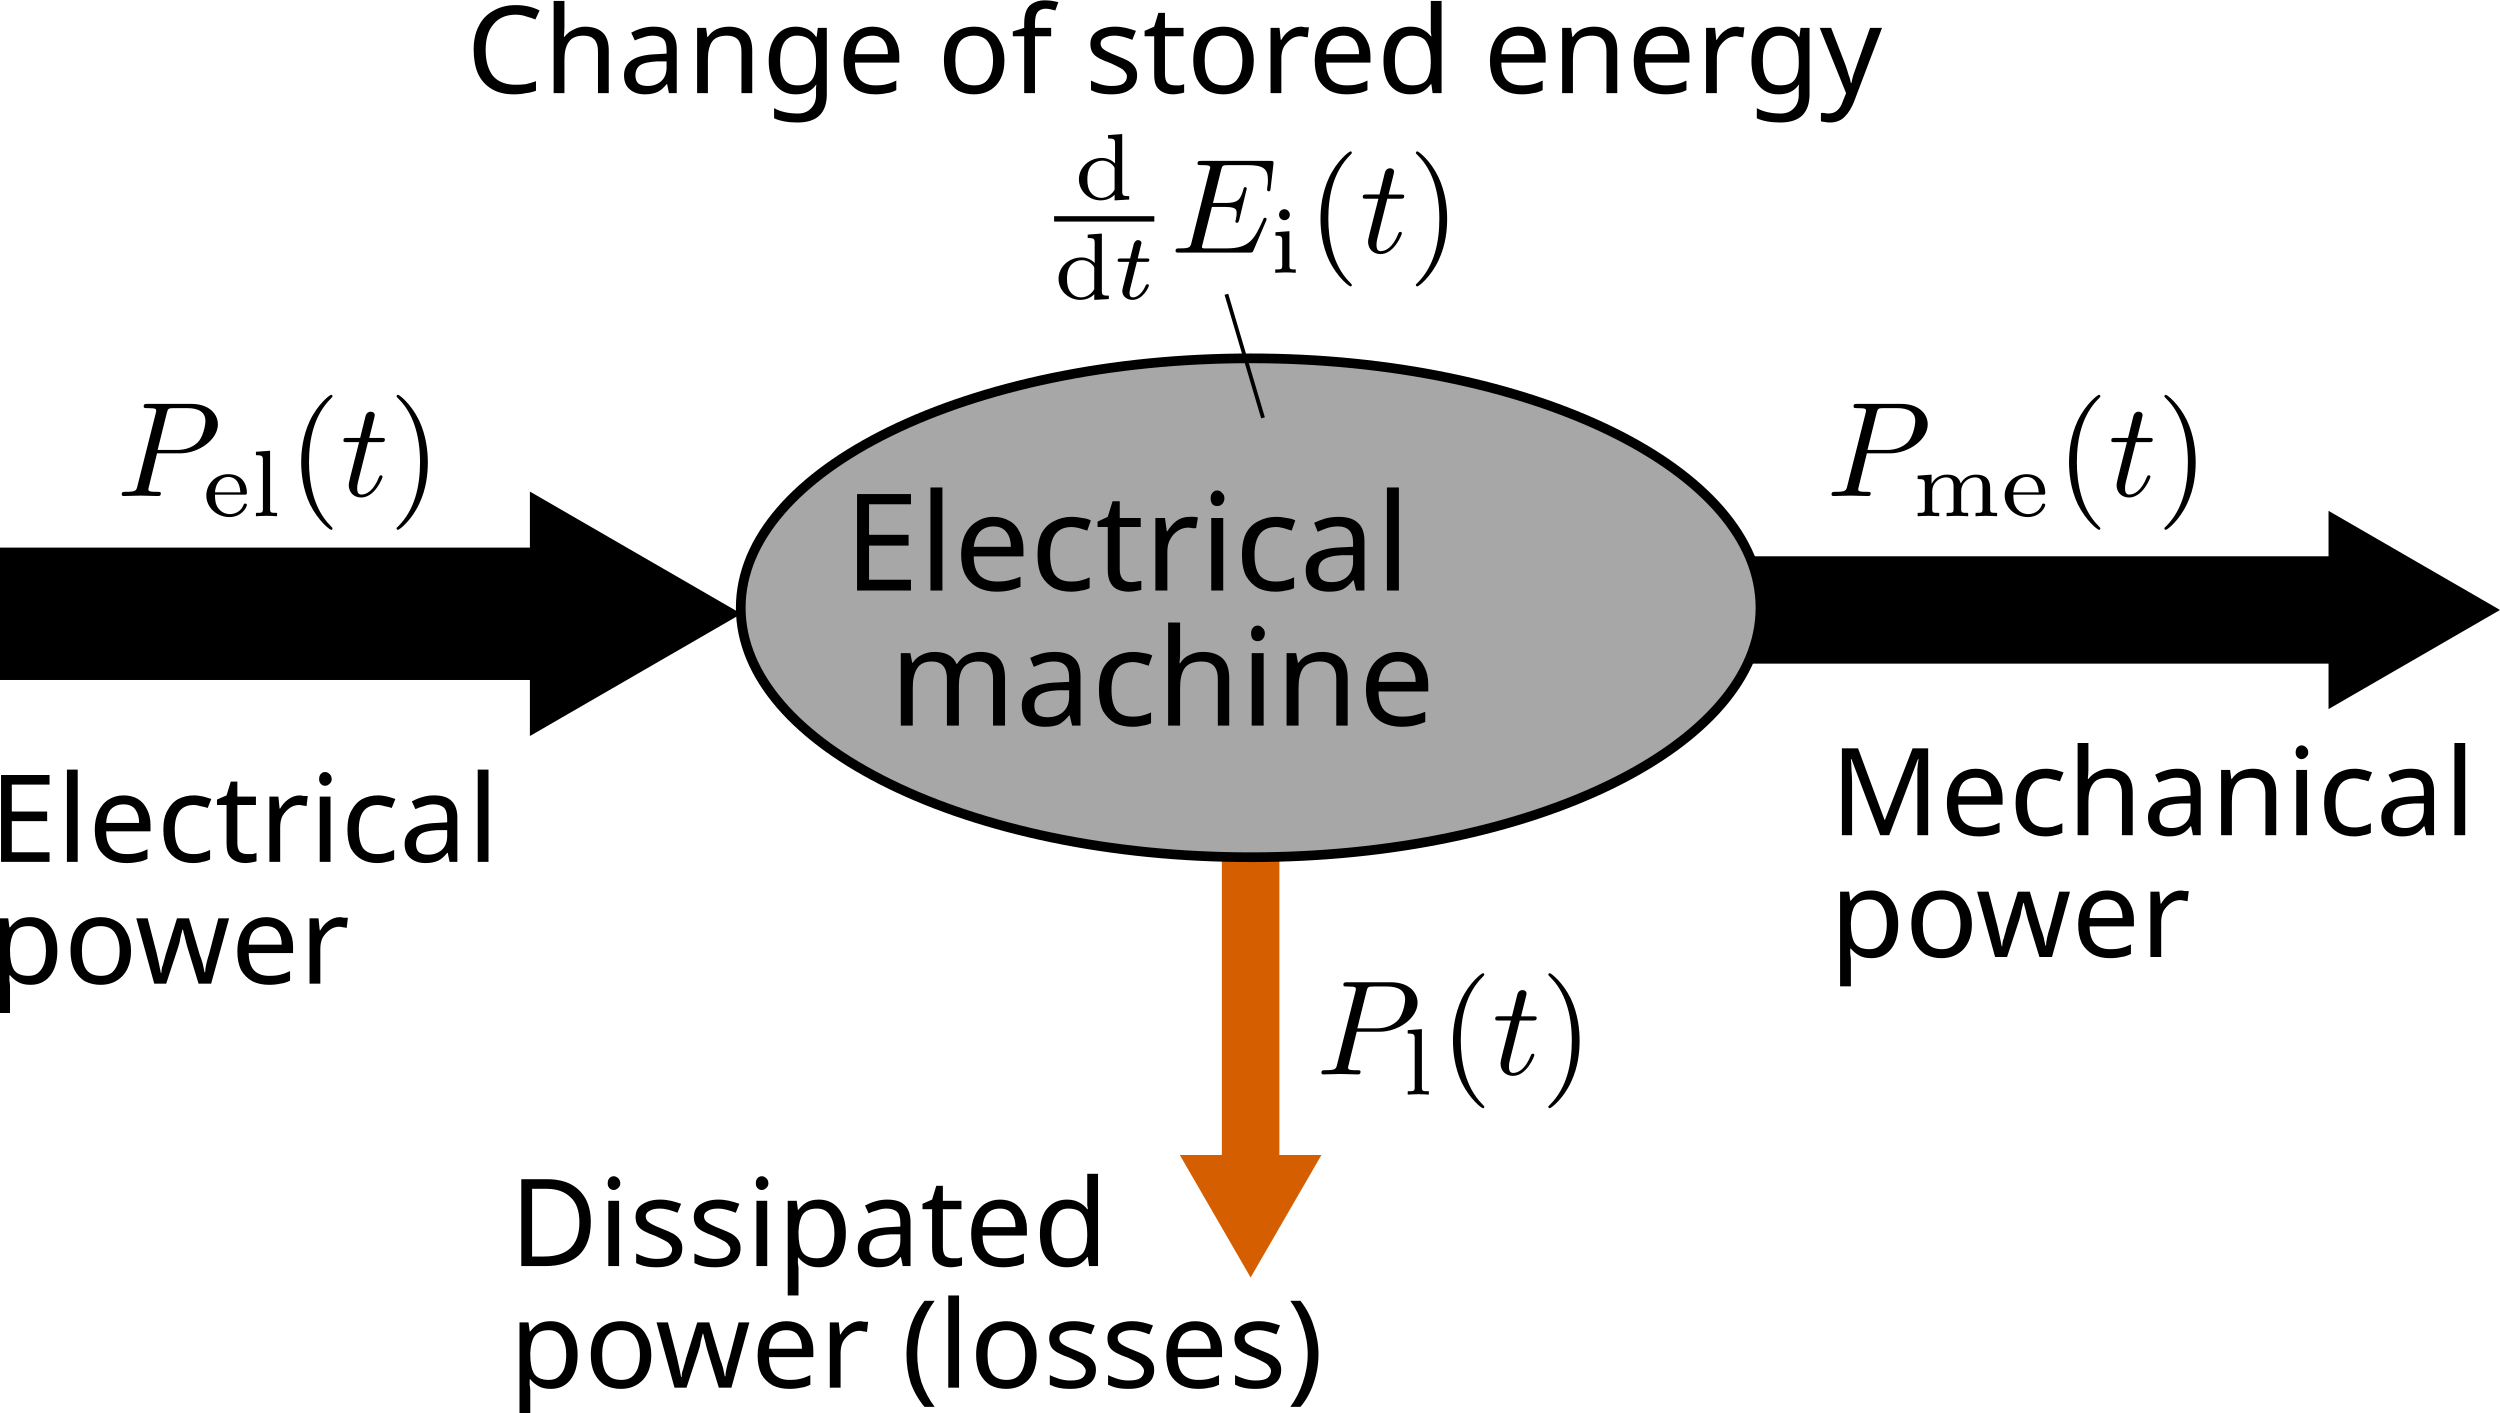
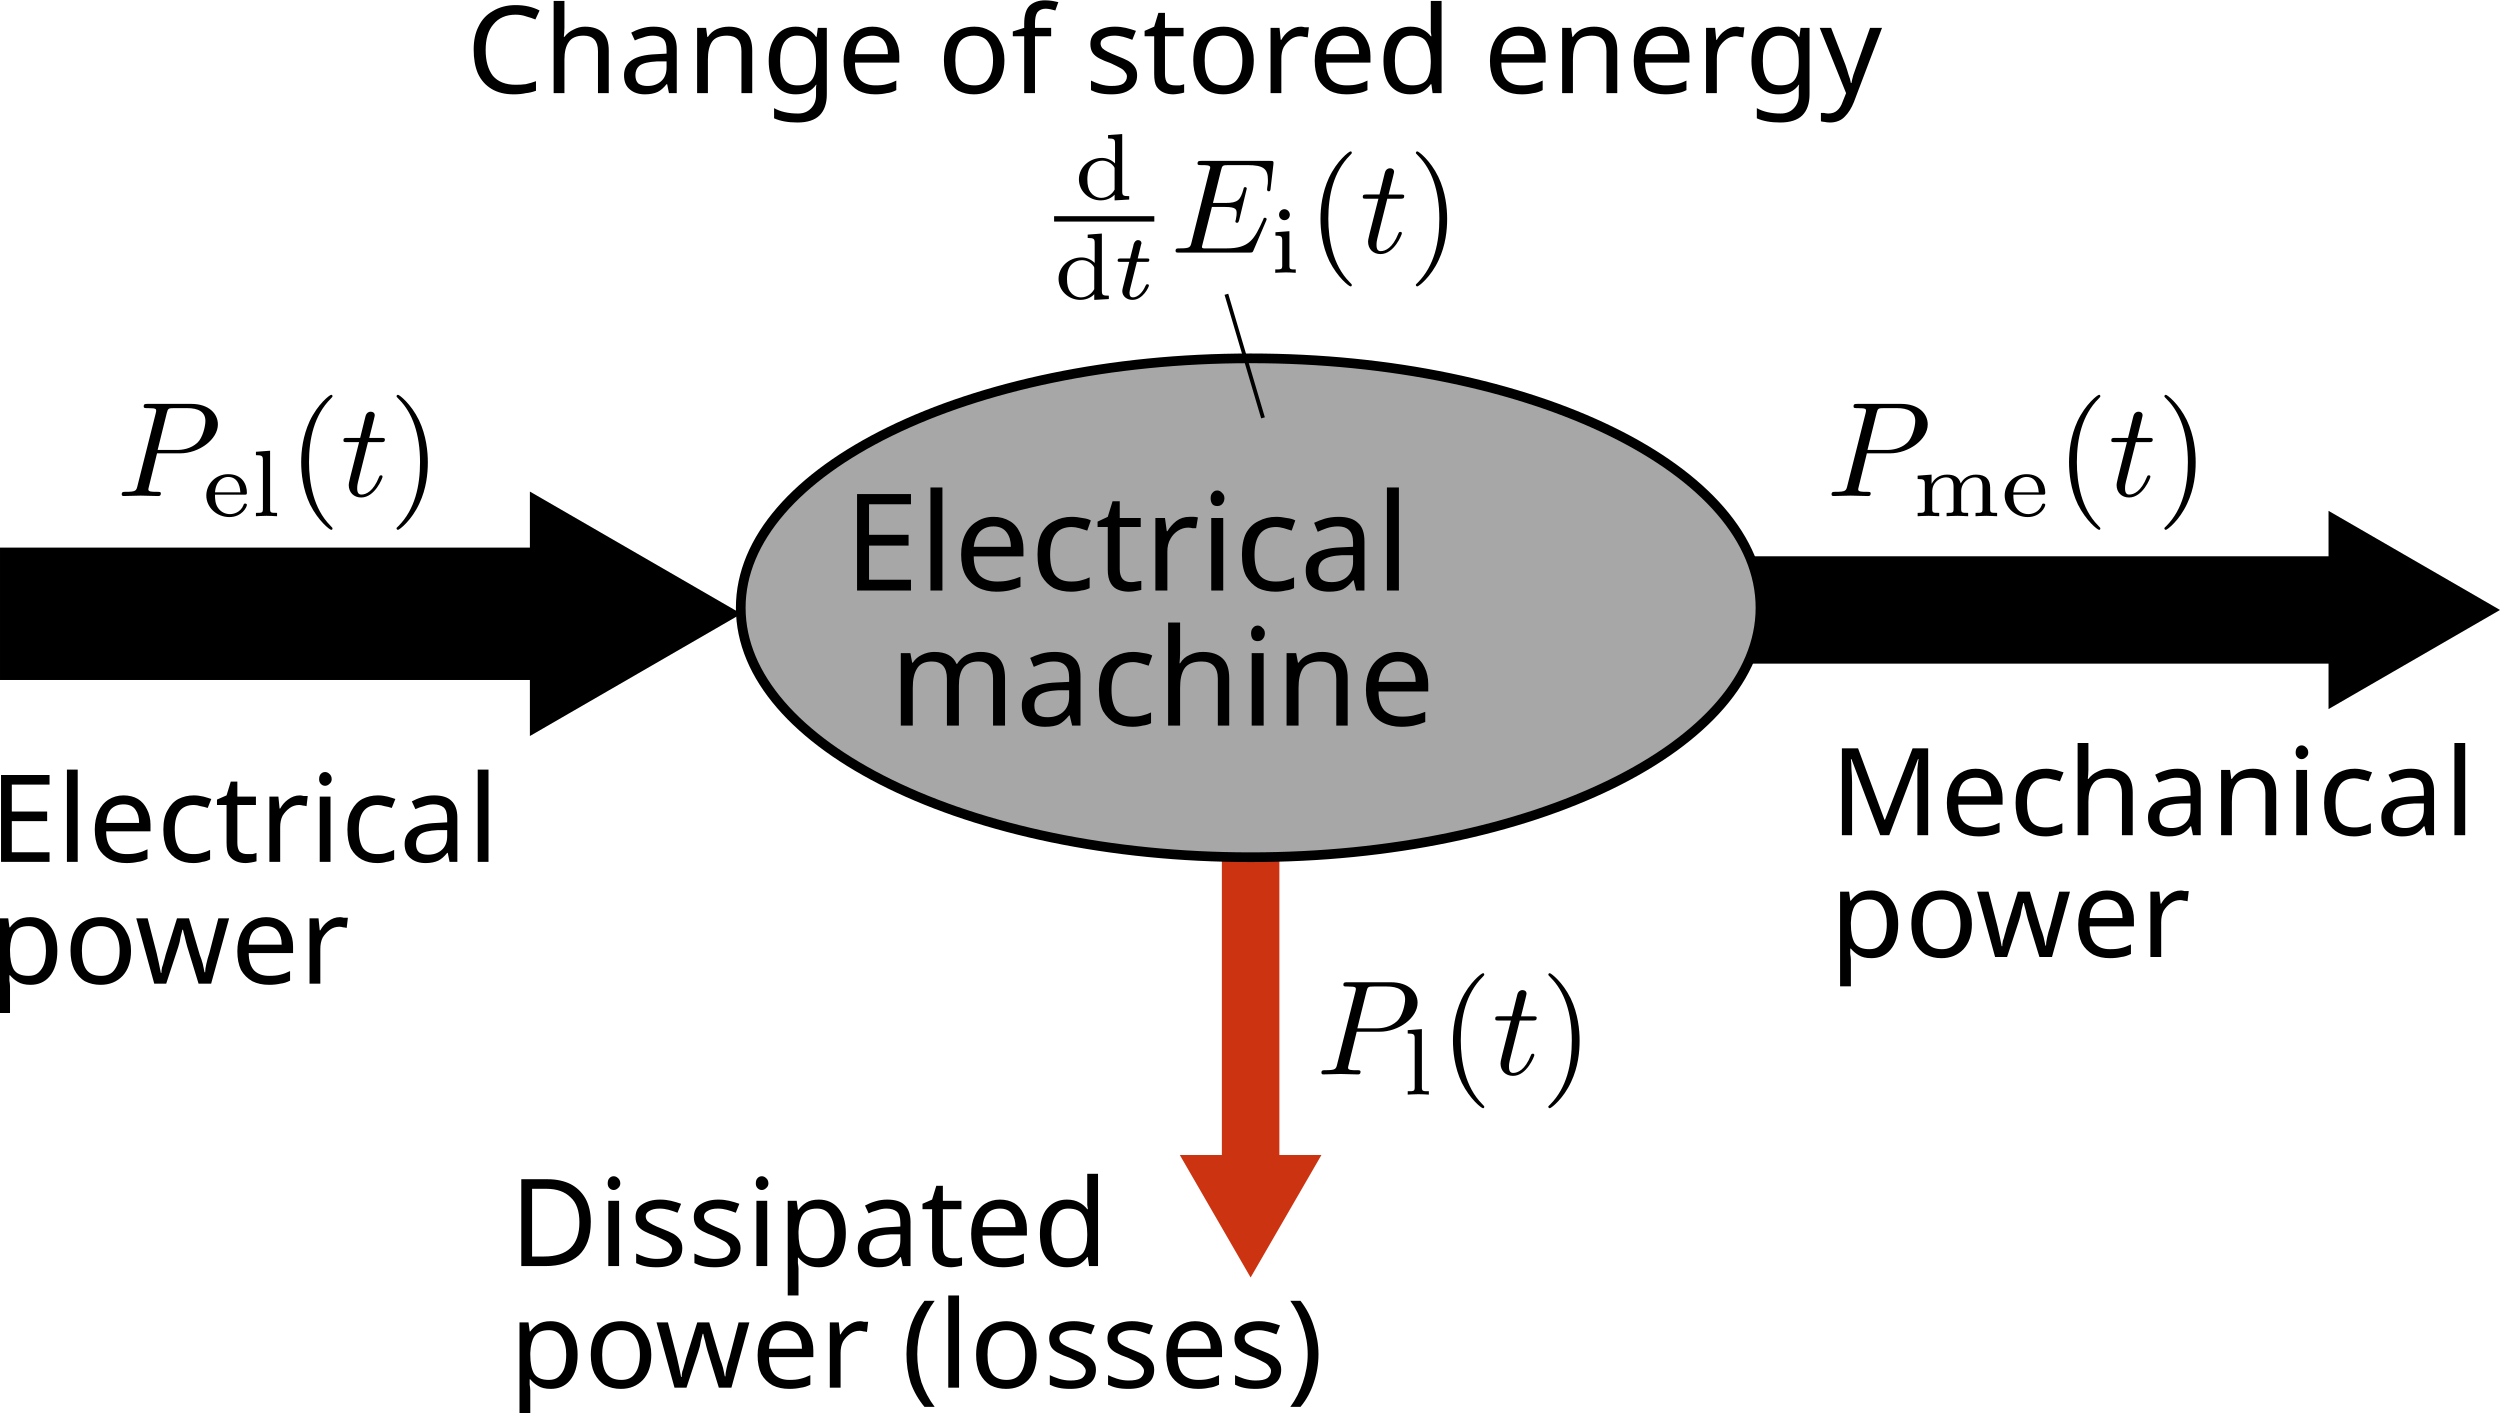
<svg xmlns="http://www.w3.org/2000/svg" width="65.208mm" height="36.834mm" viewBox="0 0 65.208 36.834" version="1.1" id="svg1">
  <defs id="defs1">
    <marker style="overflow:visible" id="Triangle" refX="0" refY="0" orient="auto-start-reverse" markerWidth="0.3" markerHeight="0.3" viewBox="0 0 1 1" preserveAspectRatio="xMidYMid">
      <path transform="scale(0.5)" style="fill:context-stroke;fill-rule:evenodd;stroke:context-stroke;stroke-width:1pt" d="M 5.77,0 -2.88,5 V -5 Z" id="path135" />
    </marker>
    <marker style="overflow:visible" id="Triangle-0" refX="0" refY="0" orient="auto-start-reverse" markerWidth="0.3" markerHeight="0.3" viewBox="0 0 1 1" preserveAspectRatio="xMidYMid" markerUnits="strokeWidth">
      <path transform="scale(0.5)" style="fill:context-stroke;fill-rule:evenodd;stroke:context-stroke;stroke-width:1pt" d="M 5.77,0 -2.88,5 V -5 Z" id="path135-7" />
    </marker>
    <marker style="overflow:visible" id="Triangle-0-3" refX="0" refY="0" orient="auto-start-reverse" markerWidth="0.4" markerHeight="0.4" viewBox="0 0 1 1" preserveAspectRatio="xMidYMid">
      <path transform="scale(0.5)" style="fill:context-stroke;fill-rule:evenodd;stroke:context-stroke;stroke-width:1pt" d="M 5.77,0 -2.88,5 V -5 Z" id="path135-7-5" />
    </marker>
  </defs>
  <g id="layer1" transform="translate(-66.19975,-72.44127)">
    <path style="fill:none;stroke:#000000;stroke-width:2.8;stroke-dasharray:none;marker-end:url(#Triangle-0)" d="m 111.288,88.351 h 17.137" id="path2-5" />
-     <path style="fill:none;stroke:#D55E00;stroke-width:1.5;stroke-dasharray:none;stroke-opacity:1;marker-end:url(#Triangle-0-3)" d="m 98.82,94.799 v 8.833" id="path2-5-0" />
+     <path style="fill:none;stroke:#CC3311;stroke-width:1.5;stroke-dasharray:none;stroke-opacity:1;marker-end:url(#Triangle-0-3)" d="m 98.82,94.799 v 8.833" id="path2-5-0" />
    <ellipse style="fill:#a7a7a7;fill-opacity:1;stroke:#000000;stroke-width:0.253;stroke-dasharray:none" id="path1" cx="98.82" cy="88.294" rx="13.299" ry="6.506" />
-     <text xml:space="preserve" style="font-size:3.528px;line-height:1;font-family:sans-serif;-inkscape-font-specification:sans-serif;text-align:center;text-anchor:middle;fill:none;stroke:#D55E00;stroke-width:3.453;stroke-dasharray:none;stroke-opacity:0.988" x="98.809" y="87.843" id="text4">
+     <text xml:space="preserve" style="font-size:3.528px;line-height:1;font-family:sans-serif;-inkscape-font-specification:sans-serif;text-align:center;text-anchor:middle;fill:none;stroke:#CC3311;stroke-width:3.453;stroke-dasharray:none;stroke-opacity:0.988" x="98.809" y="87.843" id="text4">
      <tspan id="tspan4" style="font-size:3.528px;fill:#000000;fill-opacity:1;stroke:none;stroke-width:3.453" x="98.809" y="87.843">Electrical</tspan>
      <tspan style="font-size:3.528px;fill:#000000;fill-opacity:1;stroke:none;stroke-width:3.453" x="98.809" y="91.371" id="tspan1">machine</tspan>
    </text>
    <path style="fill:none;stroke:#000000;stroke-width:3.453;stroke-dasharray:none;marker-end:url(#Triangle)" d="M 66.2,88.451 H 81.858" id="path2" />
    <g transform="translate(69.37475,82.73909)" id="g1">
      <g fill="#000000" fill-opacity="1" id="g7" transform="matrix(0.352778,0,0,0.352778,-0.846402,-0.698721)">
        <g id="use6" transform="translate(1.993,9.465)">
          <path d="M 3.016,-3.156 H 4.719 c 1.406,0 2.797,-1.031 2.797,-2.141 0,-0.781 -0.656,-1.516 -1.969,-1.516 h -3.219 c -0.188,0 -0.297,0 -0.297,0.188 0,0.125 0.078,0.125 0.281,0.125 0.125,0 0.312,0.016 0.422,0.016 0.172,0.031 0.219,0.047 0.219,0.172 0,0.031 0,0.062 -0.031,0.188 l -1.344,5.344 c -0.094,0.391 -0.109,0.469 -0.906,0.469 -0.156,0 -0.266,0 -0.266,0.188 C 0.406,0 0.516,0 0.547,0 0.828,0 1.531,-0.031 1.812,-0.031 c 0.219,0 0.438,0.016 0.641,0.016 0.219,0 0.438,0.016 0.641,0.016 0.078,0 0.203,0 0.203,-0.203 0,-0.109 -0.094,-0.109 -0.281,-0.109 -0.359,0 -0.641,0 -0.641,-0.172 0,-0.062 0.016,-0.109 0.031,-0.172 z M 3.734,-6.125 C 3.828,-6.469 3.844,-6.5 4.281,-6.5 h 0.953 c 0.828,0 1.359,0.266 1.359,0.953 0,0.391 -0.203,1.25 -0.594,1.609 -0.5,0.453 -1.094,0.531 -1.531,0.531 H 3.062 Z m 0,0" id="path11" />
        </g>
      </g>
      <g fill="#000000" fill-opacity="1" id="g8" transform="matrix(0.352778,0,0,0.352778,-0.846402,-0.698721)">
        <g id="use7" transform="translate(8.389,10.959)">
          <path d="m 3.062,-1.594 c 0.156,0 0.203,0 0.203,-0.141 0,-0.625 -0.344,-1.375 -1.391,-1.375 -0.906,0 -1.609,0.719 -1.609,1.578 0,0.891 0.781,1.594 1.703,1.594 0.938,0 1.297,-0.75 1.297,-0.906 0,-0.016 -0.016,-0.094 -0.125,-0.094 -0.094,0 -0.109,0.047 -0.125,0.109 -0.219,0.562 -0.75,0.672 -1,0.672 C 1.688,-0.156 1.375,-0.297 1.172,-0.562 0.906,-0.891 0.906,-1.312 0.906,-1.594 Z M 0.906,-1.766 C 0.984,-2.75 1.609,-2.906 1.875,-2.906 c 0.859,0 0.891,0.969 0.906,1.141 z m 0,0" id="path12" />
        </g>
        <g id="use8" transform="translate(11.93099,10.959)">
          <path d="m 1.438,-4.844 -1.047,0.078 v 0.25 c 0.469,0 0.516,0.062 0.516,0.391 v 3.578 C 0.906,-0.25 0.844,-0.25 0.391,-0.25 V 0 c 0.016,0 0.5,-0.031 0.781,-0.031 0.266,0 0.516,0.016 0.781,0.031 V -0.25 C 1.5,-0.25 1.438,-0.25 1.438,-0.547 Z m 0,0" id="path13" />
        </g>
      </g>
      <g fill="#000000" fill-opacity="1" id="g9" transform="matrix(0.352778,0,0,0.352778,-0.846402,-0.698721)">
        <g id="use9" transform="translate(14.685,9.465)">
          <path d="m 3.297,2.391 c 0,-0.031 0,-0.047 -0.172,-0.219 C 1.891,0.922 1.562,-0.969 1.562,-2.5 c 0,-1.734 0.375,-3.469 1.609,-4.703 0.125,-0.125 0.125,-0.141 0.125,-0.172 0,-0.078 -0.031,-0.109 -0.094,-0.109 -0.109,0 -1,0.688 -1.594,1.953 -0.5,1.094 -0.625,2.203 -0.625,3.031 0,0.781 0.109,1.984 0.656,3.125 C 2.25,1.844 3.094,2.5 3.203,2.5 c 0.062,0 0.094,-0.031 0.094,-0.109 z m 0,0" id="path14" />
        </g>
      </g>
      <g fill="#000000" fill-opacity="1" id="g10" transform="matrix(0.352778,0,0,0.352778,-0.846402,-0.698721)">
        <g id="use10" transform="translate(18.559,9.465)">
          <path d="m 2.047,-3.984 h 0.938 c 0.203,0 0.312,0 0.312,-0.203 0,-0.109 -0.109,-0.109 -0.281,-0.109 h -0.875 C 2.5,-5.719 2.547,-5.906 2.547,-5.969 c 0,-0.172 -0.125,-0.266 -0.297,-0.266 -0.031,0 -0.312,0 -0.391,0.359 L 1.469,-4.297 h -0.938 c -0.203,0 -0.297,0 -0.297,0.188 0,0.125 0.078,0.125 0.281,0.125 h 0.875 C 0.672,-1.156 0.625,-0.984 0.625,-0.812 0.625,-0.266 1,0.109 1.547,0.109 2.562,0.109 3.125,-1.344 3.125,-1.422 3.125,-1.531 3.047,-1.531 3.016,-1.531 2.922,-1.531 2.906,-1.5 2.859,-1.391 2.438,-0.344 1.906,-0.109 1.562,-0.109 c -0.203,0 -0.312,-0.125 -0.312,-0.453 0,-0.25 0.031,-0.312 0.062,-0.484 z m 0,0" id="path15" />
        </g>
      </g>
      <g fill="#000000" fill-opacity="1" id="g11" transform="matrix(0.352778,0,0,0.352778,-0.846402,-0.698721)">
        <g id="use11" transform="translate(22.157,9.465)">
          <path d="m 2.875,-2.5 c 0,-0.766 -0.109,-1.969 -0.656,-3.109 -0.594,-1.219 -1.453,-1.875 -1.547,-1.875 -0.062,0 -0.109,0.047 -0.109,0.109 0,0.031 0,0.047 0.188,0.234 0.984,0.984 1.547,2.562 1.547,4.641 0,1.719 -0.359,3.469 -1.594,4.719 C 0.562,2.344 0.562,2.359 0.562,2.391 0.562,2.453 0.609,2.5 0.672,2.5 0.766,2.5 1.672,1.812 2.25,0.547 2.766,-0.547 2.875,-1.656 2.875,-2.5 Z m 0,0" id="path16" />
        </g>
      </g>
    </g>
    <g transform="translate(113.9728,82.73909)" id="g23">
      <g fill="#000000" fill-opacity="1" id="g4" transform="matrix(0.352778,0,0,0.352778,-0.846402,-0.698721)">
        <g id="g3" transform="translate(1.993,9.465)">
          <path d="M 3.016,-3.156 H 4.719 c 1.406,0 2.797,-1.031 2.797,-2.141 0,-0.781 -0.656,-1.516 -1.969,-1.516 h -3.219 c -0.188,0 -0.297,0 -0.297,0.188 0,0.125 0.078,0.125 0.281,0.125 0.125,0 0.312,0.016 0.422,0.016 0.172,0.031 0.219,0.047 0.219,0.172 0,0.031 0,0.062 -0.031,0.188 l -1.344,5.344 c -0.094,0.391 -0.109,0.469 -0.906,0.469 -0.156,0 -0.266,0 -0.266,0.188 C 0.406,0 0.516,0 0.547,0 0.828,0 1.531,-0.031 1.812,-0.031 c 0.219,0 0.438,0.016 0.641,0.016 0.219,0 0.438,0.016 0.641,0.016 0.078,0 0.203,0 0.203,-0.203 0,-0.109 -0.094,-0.109 -0.281,-0.109 -0.359,0 -0.641,0 -0.641,-0.172 0,-0.062 0.016,-0.109 0.031,-0.172 z M 3.734,-6.125 C 3.828,-6.469 3.844,-6.5 4.281,-6.5 h 0.953 c 0.828,0 1.359,0.266 1.359,0.953 0,0.391 -0.203,1.25 -0.594,1.609 -0.5,0.453 -1.094,0.531 -1.531,0.531 H 3.062 Z m 0,0" id="path3" />
        </g>
      </g>
      <g fill="#000000" fill-opacity="1" id="g12" transform="matrix(0.352778,0,0,0.352778,-0.846402,-0.698721)">
        <g id="g5" transform="translate(8.389,10.959)">
          <path d="m 5.734,-2.109 c 0,-0.609 -0.312,-0.969 -1.047,-0.969 -0.562,0 -0.938,0.297 -1.125,0.656 -0.141,-0.5 -0.516,-0.656 -1.016,-0.656 -0.578,0 -0.938,0.312 -1.141,0.688 v -0.688 L 0.375,-3 v 0.25 c 0.469,0 0.531,0.047 0.531,0.391 v 1.812 C 0.906,-0.25 0.828,-0.25 0.375,-0.25 V 0 C 0.391,0 0.875,-0.031 1.172,-0.031 1.422,-0.031 1.906,0 1.969,0 v -0.25 c -0.453,0 -0.516,0 -0.516,-0.297 V -1.812 c 0,-0.719 0.578,-1.062 1.031,-1.062 0.484,0 0.547,0.375 0.547,0.734 v 1.594 C 3.031,-0.25 2.969,-0.25 2.516,-0.25 V 0 C 2.531,0 3.016,-0.031 3.312,-0.031 3.562,-0.031 4.047,0 4.109,0 v -0.25 c -0.453,0 -0.516,0 -0.516,-0.297 V -1.812 c 0,-0.719 0.578,-1.062 1.031,-1.062 0.484,0 0.547,0.375 0.547,0.734 v 1.594 C 5.172,-0.25 5.109,-0.25 4.656,-0.25 V 0 c 0.016,0 0.5,-0.031 0.797,-0.031 C 5.703,-0.031 6.188,0 6.25,0 v -0.25 c -0.453,0 -0.516,0 -0.516,-0.297 z m 0,0" id="path4" />
        </g>
        <g id="g6" transform="translate(14.93391,10.959)">
          <path d="m 3.062,-1.594 c 0.156,0 0.203,0 0.203,-0.141 0,-0.625 -0.344,-1.375 -1.391,-1.375 -0.906,0 -1.609,0.719 -1.609,1.578 0,0.891 0.781,1.594 1.703,1.594 0.938,0 1.297,-0.75 1.297,-0.906 0,-0.016 -0.016,-0.094 -0.125,-0.094 -0.094,0 -0.109,0.047 -0.125,0.109 -0.219,0.562 -0.75,0.672 -1,0.672 C 1.688,-0.156 1.375,-0.297 1.172,-0.562 0.906,-0.891 0.906,-1.312 0.906,-1.594 Z M 0.906,-1.766 C 0.984,-2.75 1.609,-2.906 1.875,-2.906 c 0.859,0 0.891,0.969 0.906,1.141 z m 0,0" id="path5" />
        </g>
      </g>
      <g fill="#000000" fill-opacity="1" id="g18" transform="matrix(0.352778,0,0,0.352778,-0.846402,-0.698721)">
        <g id="g17" transform="translate(18.974,9.465)">
          <path d="m 3.297,2.391 c 0,-0.031 0,-0.047 -0.172,-0.219 C 1.891,0.922 1.562,-0.969 1.562,-2.5 c 0,-1.734 0.375,-3.469 1.609,-4.703 0.125,-0.125 0.125,-0.141 0.125,-0.172 0,-0.078 -0.031,-0.109 -0.094,-0.109 -0.109,0 -1,0.688 -1.594,1.953 -0.5,1.094 -0.625,2.203 -0.625,3.031 0,0.781 0.109,1.984 0.656,3.125 C 2.25,1.844 3.094,2.5 3.203,2.5 c 0.062,0 0.094,-0.031 0.094,-0.109 z m 0,0" id="path17" />
        </g>
      </g>
      <g fill="#000000" fill-opacity="1" id="g20" transform="matrix(0.352778,0,0,0.352778,-0.846402,-0.698721)">
        <g id="g19" transform="translate(22.848,9.465)">
          <path d="m 2.047,-3.984 h 0.938 c 0.203,0 0.312,0 0.312,-0.203 0,-0.109 -0.109,-0.109 -0.281,-0.109 h -0.875 C 2.5,-5.719 2.547,-5.906 2.547,-5.969 c 0,-0.172 -0.125,-0.266 -0.297,-0.266 -0.031,0 -0.312,0 -0.391,0.359 L 1.469,-4.297 h -0.938 c -0.203,0 -0.297,0 -0.297,0.188 0,0.125 0.078,0.125 0.281,0.125 h 0.875 C 0.672,-1.156 0.625,-0.984 0.625,-0.812 0.625,-0.266 1,0.109 1.547,0.109 2.562,0.109 3.125,-1.344 3.125,-1.422 3.125,-1.531 3.047,-1.531 3.016,-1.531 2.922,-1.531 2.906,-1.5 2.859,-1.391 2.438,-0.344 1.906,-0.109 1.562,-0.109 c -0.203,0 -0.312,-0.125 -0.312,-0.453 0,-0.25 0.031,-0.312 0.062,-0.484 z m 0,0" id="path18" />
        </g>
      </g>
      <g fill="#000000" fill-opacity="1" id="g22" transform="matrix(0.352778,0,0,0.352778,-0.846402,-0.698721)">
        <g id="g21" transform="translate(26.446,9.465)">
          <path d="m 2.875,-2.5 c 0,-0.766 -0.109,-1.969 -0.656,-3.109 -0.594,-1.219 -1.453,-1.875 -1.547,-1.875 -0.062,0 -0.109,0.047 -0.109,0.109 0,0.031 0,0.047 0.188,0.234 0.984,0.984 1.547,2.562 1.547,4.641 0,1.719 -0.359,3.469 -1.594,4.719 C 0.562,2.344 0.562,2.359 0.562,2.391 0.562,2.453 0.609,2.5 0.672,2.5 0.766,2.5 1.672,1.812 2.25,0.547 2.766,-0.547 2.875,-1.656 2.875,-2.5 Z m 0,0" id="path20" />
        </g>
      </g>
    </g>
    <g transform="translate(100.6666,97.82494)" id="g33">
      <g fill="#000000" fill-opacity="1" id="g24" transform="matrix(0.352778,0,0,0.352778,-0.846402,-0.698721)">
        <g id="use5" transform="translate(1.993,9.465)">
          <path d="M 3.016,-3.156 H 4.719 c 1.406,0 2.797,-1.031 2.797,-2.141 0,-0.781 -0.656,-1.516 -1.969,-1.516 h -3.219 c -0.188,0 -0.297,0 -0.297,0.188 0,0.125 0.078,0.125 0.281,0.125 0.125,0 0.312,0.016 0.422,0.016 0.172,0.031 0.219,0.047 0.219,0.172 0,0.031 0,0.062 -0.031,0.188 l -1.344,5.344 c -0.094,0.391 -0.109,0.469 -0.906,0.469 -0.156,0 -0.266,0 -0.266,0.188 C 0.406,0 0.516,0 0.547,0 0.828,0 1.531,-0.031 1.812,-0.031 c 0.219,0 0.438,0.016 0.641,0.016 0.219,0 0.438,0.016 0.641,0.016 0.078,0 0.203,0 0.203,-0.203 0,-0.109 -0.094,-0.109 -0.281,-0.109 -0.359,0 -0.641,0 -0.641,-0.172 0,-0.062 0.016,-0.109 0.031,-0.172 z M 3.734,-6.125 C 3.828,-6.469 3.844,-6.5 4.281,-6.5 h 0.953 c 0.828,0 1.359,0.266 1.359,0.953 0,0.391 -0.203,1.25 -0.594,1.609 -0.5,0.453 -1.094,0.531 -1.531,0.531 H 3.062 Z m 0,0" id="path10" />
        </g>
      </g>
      <g fill="#000000" fill-opacity="1" id="g26" transform="matrix(0.352778,0,0,0.352778,-0.846402,-0.698721)">
        <g id="g25" transform="translate(8.389,10.959)">
          <path d="m 1.438,-4.844 -1.047,0.078 v 0.25 c 0.469,0 0.516,0.062 0.516,0.391 v 3.578 C 0.906,-0.25 0.844,-0.25 0.391,-0.25 V 0 c 0.016,0 0.5,-0.031 0.781,-0.031 0.266,0 0.516,0.016 0.781,0.031 V -0.25 C 1.5,-0.25 1.438,-0.25 1.438,-0.547 Z m 0,0" id="path24" />
        </g>
      </g>
      <g fill="#000000" fill-opacity="1" id="g28" transform="matrix(0.352778,0,0,0.352778,-0.846402,-0.698721)">
        <g id="g27" transform="translate(11.142,9.465)">
          <path d="m 3.297,2.391 c 0,-0.031 0,-0.047 -0.172,-0.219 C 1.891,0.922 1.562,-0.969 1.562,-2.5 c 0,-1.734 0.375,-3.469 1.609,-4.703 0.125,-0.125 0.125,-0.141 0.125,-0.172 0,-0.078 -0.031,-0.109 -0.094,-0.109 -0.109,0 -1,0.688 -1.594,1.953 -0.5,1.094 -0.625,2.203 -0.625,3.031 0,0.781 0.109,1.984 0.656,3.125 C 2.25,1.844 3.094,2.5 3.203,2.5 c 0.062,0 0.094,-0.031 0.094,-0.109 z m 0,0" id="path26" />
        </g>
      </g>
      <g fill="#000000" fill-opacity="1" id="g30" transform="matrix(0.352778,0,0,0.352778,-0.846402,-0.698721)">
        <g id="g29" transform="translate(15.017,9.465)">
          <path d="m 2.047,-3.984 h 0.938 c 0.203,0 0.312,0 0.312,-0.203 0,-0.109 -0.109,-0.109 -0.281,-0.109 h -0.875 C 2.5,-5.719 2.547,-5.906 2.547,-5.969 c 0,-0.172 -0.125,-0.266 -0.297,-0.266 -0.031,0 -0.312,0 -0.391,0.359 L 1.469,-4.297 h -0.938 c -0.203,0 -0.297,0 -0.297,0.188 0,0.125 0.078,0.125 0.281,0.125 h 0.875 C 0.672,-1.156 0.625,-0.984 0.625,-0.812 0.625,-0.266 1,0.109 1.547,0.109 2.562,0.109 3.125,-1.344 3.125,-1.422 3.125,-1.531 3.047,-1.531 3.016,-1.531 2.922,-1.531 2.906,-1.5 2.859,-1.391 2.438,-0.344 1.906,-0.109 1.562,-0.109 c -0.203,0 -0.312,-0.125 -0.312,-0.453 0,-0.25 0.031,-0.312 0.062,-0.484 z m 0,0" id="path28" />
        </g>
      </g>
      <g fill="#000000" fill-opacity="1" id="g32" transform="matrix(0.352778,0,0,0.352778,-0.846402,-0.698721)">
        <g id="g31" transform="translate(18.614,9.465)">
          <path d="m 2.875,-2.5 c 0,-0.766 -0.109,-1.969 -0.656,-3.109 -0.594,-1.219 -1.453,-1.875 -1.547,-1.875 -0.062,0 -0.109,0.047 -0.109,0.109 0,0.031 0,0.047 0.188,0.234 0.984,0.984 1.547,2.562 1.547,4.641 0,1.719 -0.359,3.469 -1.594,4.719 C 0.562,2.344 0.562,2.359 0.562,2.391 0.562,2.453 0.609,2.5 0.672,2.5 0.766,2.5 1.672,1.812 2.25,0.547 2.766,-0.547 2.875,-1.656 2.875,-2.5 Z m 0,0" id="path30" />
        </g>
      </g>
    </g>
    <g transform="translate(93.69402,75.93724)" id="g44">
      <g fill="#000000" fill-opacity="1" id="g35" transform="matrix(0.352778,0,0,0.352778,-1.12448,-0.702469)">
        <g id="g34" transform="translate(4.693,6.835)">
          <path d="m 2.484,-4.766 v 0.25 C 2.953,-4.516 3,-4.453 3,-4.125 v 1.453 c -0.25,-0.25 -0.594,-0.406 -0.969,-0.406 -0.938,0 -1.703,0.703 -1.703,1.578 0,0.875 0.734,1.562 1.609,1.562 0.578,0 0.922,-0.297 1.031,-0.422 V 0.062 L 4.047,0 V -0.25 C 3.578,-0.25 3.531,-0.297 3.531,-0.641 V -4.844 Z m 0.484,4.031 C 2.797,-0.406 2.438,-0.125 1.984,-0.125 1.594,-0.125 1.312,-0.359 1.172,-0.562 1.031,-0.766 0.953,-1.047 0.953,-1.484 c 0,-0.172 0,-0.688 0.281,-1.016 0.281,-0.312 0.625,-0.375 0.828,-0.375 0.328,0 0.641,0.156 0.828,0.406 0.078,0.109 0.078,0.109 0.078,0.25 z m 0,0" id="path33" />
        </g>
      </g>
      <path fill="none" stroke-width="0.398" stroke-linecap="butt" stroke-linejoin="miter" stroke="#000000" stroke-opacity="1" stroke-miterlimit="10" d="M 0,6.274 H 7.41" id="path8" transform="scale(0.352778)" />
      <g fill="#000000" fill-opacity="1" id="g37" transform="matrix(0.352778,0,0,0.352778,-1.12448,-0.702469)">
        <g id="g36" transform="translate(3.188,14.193)">
          <path d="m 2.484,-4.766 v 0.25 C 2.953,-4.516 3,-4.453 3,-4.125 v 1.453 c -0.25,-0.25 -0.594,-0.406 -0.969,-0.406 -0.938,0 -1.703,0.703 -1.703,1.578 0,0.875 0.734,1.562 1.609,1.562 0.578,0 0.922,-0.297 1.031,-0.422 V 0.062 L 4.047,0 V -0.25 C 3.578,-0.25 3.531,-0.297 3.531,-0.641 V -4.844 Z m 0.484,4.031 C 2.797,-0.406 2.438,-0.125 1.984,-0.125 1.594,-0.125 1.312,-0.359 1.172,-0.562 1.031,-0.766 0.953,-1.047 0.953,-1.484 c 0,-0.172 0,-0.688 0.281,-1.016 0.281,-0.312 0.625,-0.375 0.828,-0.375 0.328,0 0.641,0.156 0.828,0.406 0.078,0.109 0.078,0.109 0.078,0.25 z m 0,0" id="path35" />
        </g>
      </g>
      <g fill="#000000" fill-opacity="1" id="g39" transform="matrix(0.352778,0,0,0.352778,-1.12448,-0.702469)">
        <g id="g38" transform="translate(7.588,14.193)">
          <path d="m 1.719,-2.75 h 0.703 c 0.141,0 0.219,0 0.219,-0.156 C 2.641,-3 2.562,-3 2.438,-3 H 1.781 l 0.25,-1.031 C 2.047,-4.062 2.062,-4.109 2.062,-4.125 c 0,-0.141 -0.109,-0.234 -0.25,-0.234 -0.172,0 -0.266,0.125 -0.328,0.297 C 1.438,-3.875 1.531,-4.219 1.219,-3 H 0.516 c -0.125,0 -0.219,0 -0.219,0.156 C 0.297,-2.75 0.375,-2.75 0.5,-2.75 H 1.156 L 0.75,-1.109 C 0.703,-0.938 0.641,-0.688 0.641,-0.594 c 0,0.406 0.359,0.656 0.75,0.656 0.781,0 1.219,-0.969 1.219,-1.062 0,-0.094 -0.094,-0.094 -0.109,-0.094 -0.094,0 -0.094,0.016 -0.156,0.141 -0.188,0.438 -0.547,0.828 -0.922,0.828 -0.156,0 -0.25,-0.094 -0.25,-0.344 0,-0.062 0.031,-0.219 0.047,-0.281 z m 0,0" id="path37" />
        </g>
      </g>
      <g fill="#000000" fill-opacity="1" id="g41" transform="matrix(0.352778,0,0,0.352778,-1.12448,-0.702469)">
        <g id="g40" transform="translate(11.793,10.758)">
          <path d="M 7.062,-2.328 C 7.078,-2.375 7.109,-2.438 7.109,-2.469 c 0,0 0,-0.109 -0.125,-0.109 -0.094,0 -0.109,0.062 -0.125,0.125 C 6.203,-0.984 5.844,-0.312 4.141,-0.312 H 2.688 c -0.141,0 -0.172,0 -0.219,0 -0.109,-0.016 -0.141,-0.031 -0.141,-0.109 0,-0.031 0,-0.047 0.047,-0.219 L 3.062,-3.375 h 0.984 c 0.844,0 0.844,0.219 0.844,0.469 0,0.062 0,0.188 -0.062,0.484 C 4.812,-2.375 4.797,-2.344 4.797,-2.312 c 0,0.047 0.031,0.109 0.125,0.109 C 5,-2.203 5.031,-2.25 5.078,-2.406 l 0.562,-2.328 c 0,-0.062 -0.047,-0.109 -0.125,-0.109 -0.078,0 -0.109,0.062 -0.125,0.172 -0.219,0.766 -0.391,1 -1.312,1 h -0.938 l 0.594,-2.406 C 3.828,-6.438 3.844,-6.469 4.281,-6.469 H 5.688 c 1.203,0 1.516,0.281 1.516,1.109 0,0.234 0,0.25 -0.047,0.531 0,0.047 -0.016,0.125 -0.016,0.172 0,0.047 0.031,0.125 0.125,0.125 0.109,0 0.125,-0.062 0.141,-0.25 L 7.609,-6.516 C 7.641,-6.781 7.594,-6.781 7.344,-6.781 H 2.297 c -0.188,0 -0.297,0 -0.297,0.203 0,0.109 0.094,0.109 0.281,0.109 0.375,0 0.656,0 0.656,0.172 0,0.047 0,0.062 -0.062,0.25 L 1.562,-0.781 c -0.094,0.391 -0.109,0.469 -0.906,0.469 -0.172,0 -0.281,0 -0.281,0.188 C 0.375,0 0.469,0 0.656,0 h 5.172 c 0.234,0 0.25,-0.016 0.312,-0.172 z m 0,0" id="path39" />
        </g>
      </g>
      <g fill="#000000" fill-opacity="1" id="g43" transform="matrix(0.352778,0,0,0.352778,-1.12448,-0.702469)">
        <g id="g42" transform="translate(19.148,12.252)">
          <path d="m 1.469,-4.297 c 0,-0.203 -0.172,-0.406 -0.406,-0.406 -0.203,0 -0.391,0.172 -0.391,0.406 0,0.25 0.203,0.406 0.391,0.406 0.234,0 0.406,-0.172 0.406,-0.406 z M 0.406,-3 v 0.25 c 0.438,0 0.5,0.047 0.5,0.391 v 1.812 C 0.906,-0.25 0.844,-0.25 0.391,-0.25 V 0 c 0.016,0 0.5,-0.031 0.781,-0.031 0.25,0 0.5,0.016 0.734,0.031 V -0.25 C 1.5,-0.25 1.438,-0.25 1.438,-0.547 v -2.531 z m 0,0" id="path19" />
        </g>
      </g>
      <g fill="#000000" fill-opacity="1" id="g13" transform="matrix(0.352778,0,0,0.352778,-1.12448,-0.702469)">
        <g id="use12" transform="translate(21.901,10.758)">
          <path d="m 3.297,2.391 c 0,-0.031 0,-0.047 -0.172,-0.219 C 1.891,0.922 1.562,-0.969 1.562,-2.5 c 0,-1.734 0.375,-3.469 1.609,-4.703 0.125,-0.125 0.125,-0.141 0.125,-0.172 0,-0.078 -0.031,-0.109 -0.094,-0.109 -0.109,0 -1,0.688 -1.594,1.953 -0.5,1.094 -0.625,2.203 -0.625,3.031 0,0.781 0.109,1.984 0.656,3.125 C 2.25,1.844 3.094,2.5 3.203,2.5 c 0.062,0 0.094,-0.031 0.094,-0.109 z m 0,0" id="path43" />
        </g>
      </g>
      <g fill="#000000" fill-opacity="1" id="g14" transform="matrix(0.352778,0,0,0.352778,-1.12448,-0.702469)">
        <g id="use13" transform="translate(25.776,10.758)">
          <path d="m 2.047,-3.984 h 0.938 c 0.203,0 0.312,0 0.312,-0.203 0,-0.109 -0.109,-0.109 -0.281,-0.109 h -0.875 C 2.5,-5.719 2.547,-5.906 2.547,-5.969 c 0,-0.172 -0.125,-0.266 -0.297,-0.266 -0.031,0 -0.312,0 -0.391,0.359 L 1.469,-4.297 h -0.938 c -0.203,0 -0.297,0 -0.297,0.188 0,0.125 0.078,0.125 0.281,0.125 h 0.875 C 0.672,-1.156 0.625,-0.984 0.625,-0.812 0.625,-0.266 1,0.109 1.547,0.109 2.562,0.109 3.125,-1.344 3.125,-1.422 3.125,-1.531 3.047,-1.531 3.016,-1.531 2.922,-1.531 2.906,-1.5 2.859,-1.391 2.438,-0.344 1.906,-0.109 1.562,-0.109 c -0.203,0 -0.312,-0.125 -0.312,-0.453 0,-0.25 0.031,-0.312 0.062,-0.484 z m 0,0" id="path21" />
        </g>
      </g>
      <g fill="#000000" fill-opacity="1" id="g15" transform="matrix(0.352778,0,0,0.352778,-1.12448,-0.702469)">
        <g id="use14" transform="translate(29.373,10.758)">
          <path d="m 2.875,-2.5 c 0,-0.766 -0.109,-1.969 -0.656,-3.109 -0.594,-1.219 -1.453,-1.875 -1.547,-1.875 -0.062,0 -0.109,0.047 -0.109,0.109 0,0.031 0,0.047 0.188,0.234 0.984,0.984 1.547,2.562 1.547,4.641 0,1.719 -0.359,3.469 -1.594,4.719 C 0.562,2.344 0.562,2.359 0.562,2.391 0.562,2.453 0.609,2.5 0.672,2.5 0.766,2.5 1.672,1.812 2.25,0.547 2.766,-0.547 2.875,-1.656 2.875,-2.5 Z m 0,0" id="path22" />
        </g>
      </g>
    </g>
    <path style="fill:#a7a7a7;stroke:#000000;stroke-width:0.1;stroke-dasharray:none;stroke-opacity:1" d="m 99.143,83.34 -0.955,-3.223" id="path44" />
    <text xml:space="preserve" style="font-size:3.528px;line-height:1;font-family:sans-serif;-inkscape-font-specification:sans-serif;text-align:center;text-anchor:middle;fill:#000000;fill-opacity:1;stroke:none;stroke-width:0.1;stroke-dasharray:none;stroke-opacity:1" x="71.582" y="97.825" id="text44">
      <tspan id="tspan44" style="fill:#000000;fill-opacity:1;stroke:none;stroke-width:0.1" x="71.582" y="97.825" />
    </text>
    <text xml:space="preserve" style="font-size:3.175px;line-height:1;font-family:sans-serif;-inkscape-font-specification:sans-serif;text-align:start;text-anchor:start;fill:#000000;fill-opacity:1;stroke:none;stroke-width:0.1;stroke-dasharray:none;stroke-opacity:1" x="65.913" y="94.92" id="text45">
      <tspan id="tspan45" style="font-size:3.175px;text-align:start;text-anchor:start;stroke-width:0.1" x="65.913" y="94.92">Electrical </tspan>
      <tspan style="font-size:3.175px;text-align:start;text-anchor:start;stroke-width:0.1" x="65.913" y="98.095" id="tspan46">power</tspan>
    </text>
    <text xml:space="preserve" style="font-size:3.175px;line-height:1;font-family:sans-serif;-inkscape-font-specification:sans-serif;text-align:start;text-anchor:start;fill:#000000;fill-opacity:1;stroke:none;stroke-width:0.1;stroke-dasharray:none;stroke-opacity:1" x="113.931" y="94.225" id="text45-5">
      <tspan id="tspan45-4" style="font-size:3.175px;text-align:start;text-anchor:start;stroke-width:0.1" x="113.931" y="94.225">Mechanical</tspan>
      <tspan style="font-size:3.175px;text-align:start;text-anchor:start;stroke-width:0.1" x="113.931" y="97.4" id="tspan46-1">power</tspan>
    </text>
    <text xml:space="preserve" style="font-size:3.175px;line-height:1;font-family:sans-serif;-inkscape-font-specification:sans-serif;text-align:start;text-anchor:start;fill:#000000;fill-opacity:1;stroke:none;stroke-width:0.1;stroke-dasharray:none;stroke-opacity:1" x="79.486" y="105.462" id="text45-5-3">
      <tspan id="tspan45-4-9" style="font-size:3.175px;text-align:start;text-anchor:start;stroke-width:0.1" x="79.486" y="105.462">Dissipated</tspan>
      <tspan style="font-size:3.175px;text-align:start;text-anchor:start;stroke-width:0.1" x="79.486" y="108.637" id="tspan46-1-1">power (losses)</tspan>
    </text>
    <text xml:space="preserve" style="font-size:3.175px;line-height:1;font-family:sans-serif;-inkscape-font-specification:sans-serif;text-align:start;text-anchor:start;fill:#000000;fill-opacity:1;stroke:none;stroke-width:0.1;stroke-dasharray:none;stroke-opacity:1" x="78.366" y="74.869" id="text45-5-3-0">
      <tspan style="font-size:3.175px;text-align:start;text-anchor:start;stroke-width:0.1" x="78.366" y="74.869" id="tspan46-1-1-1">Change of stored energy</tspan>
    </text>
  </g>
</svg>
